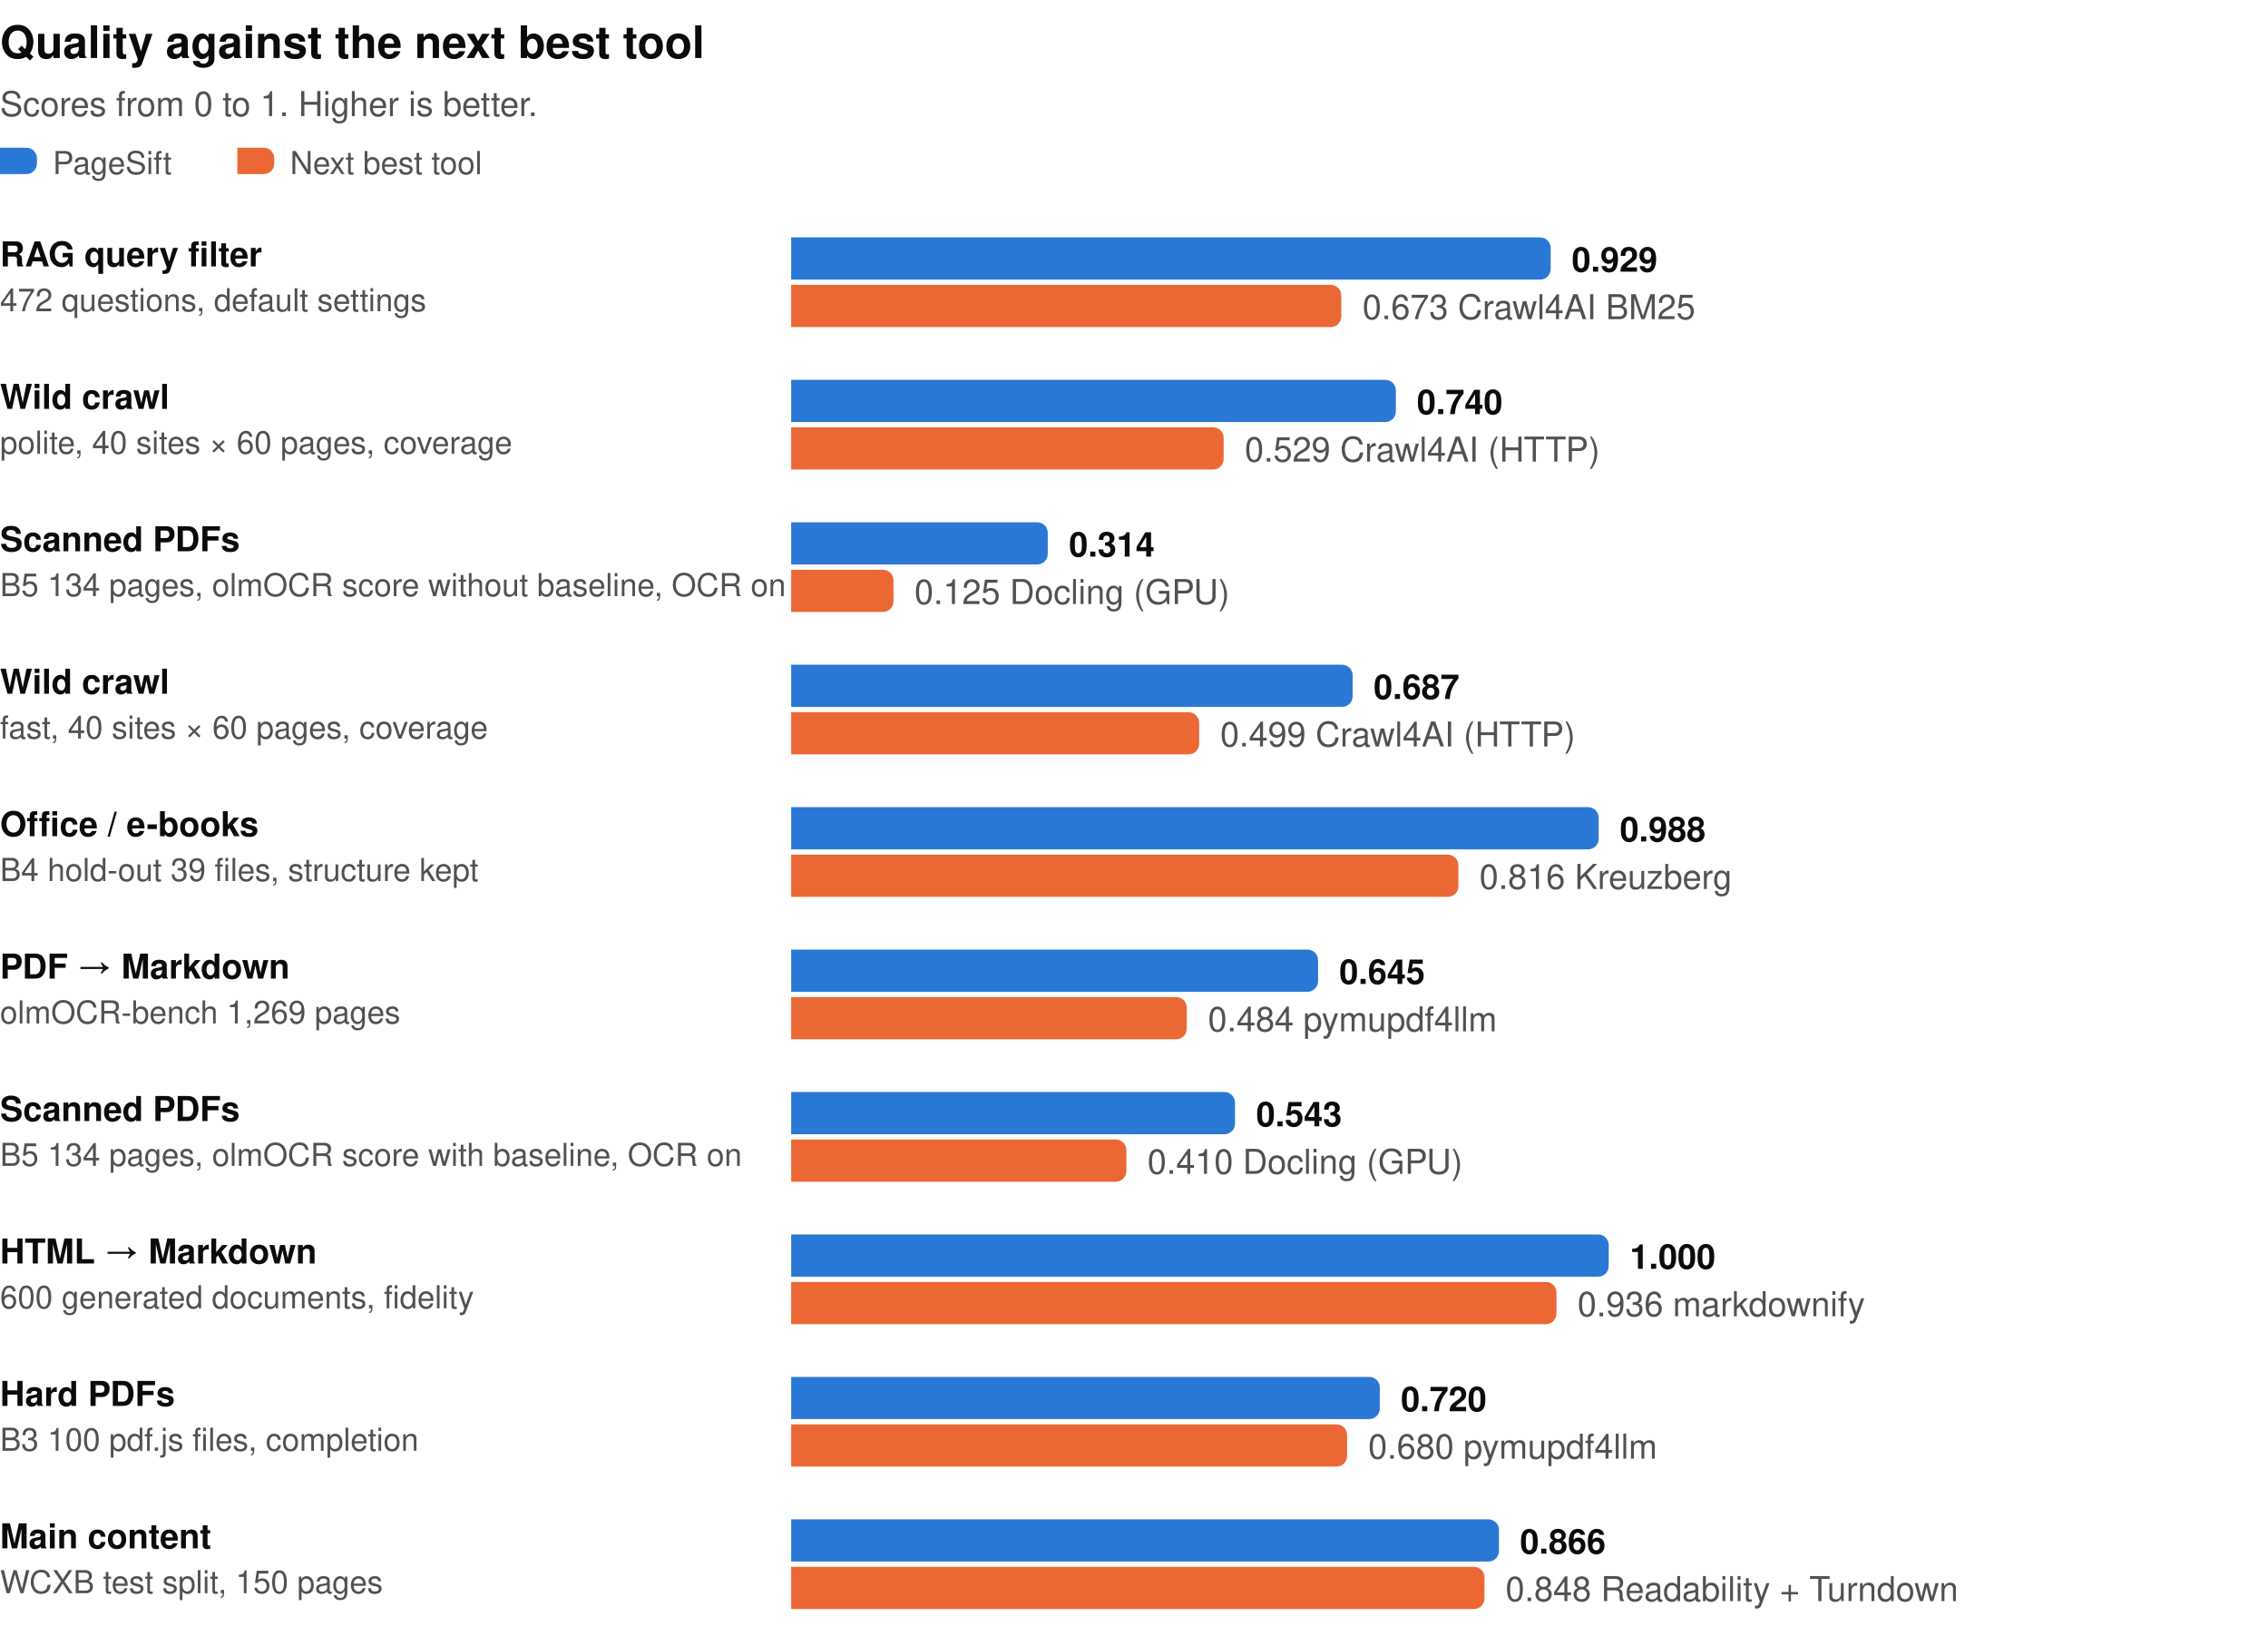
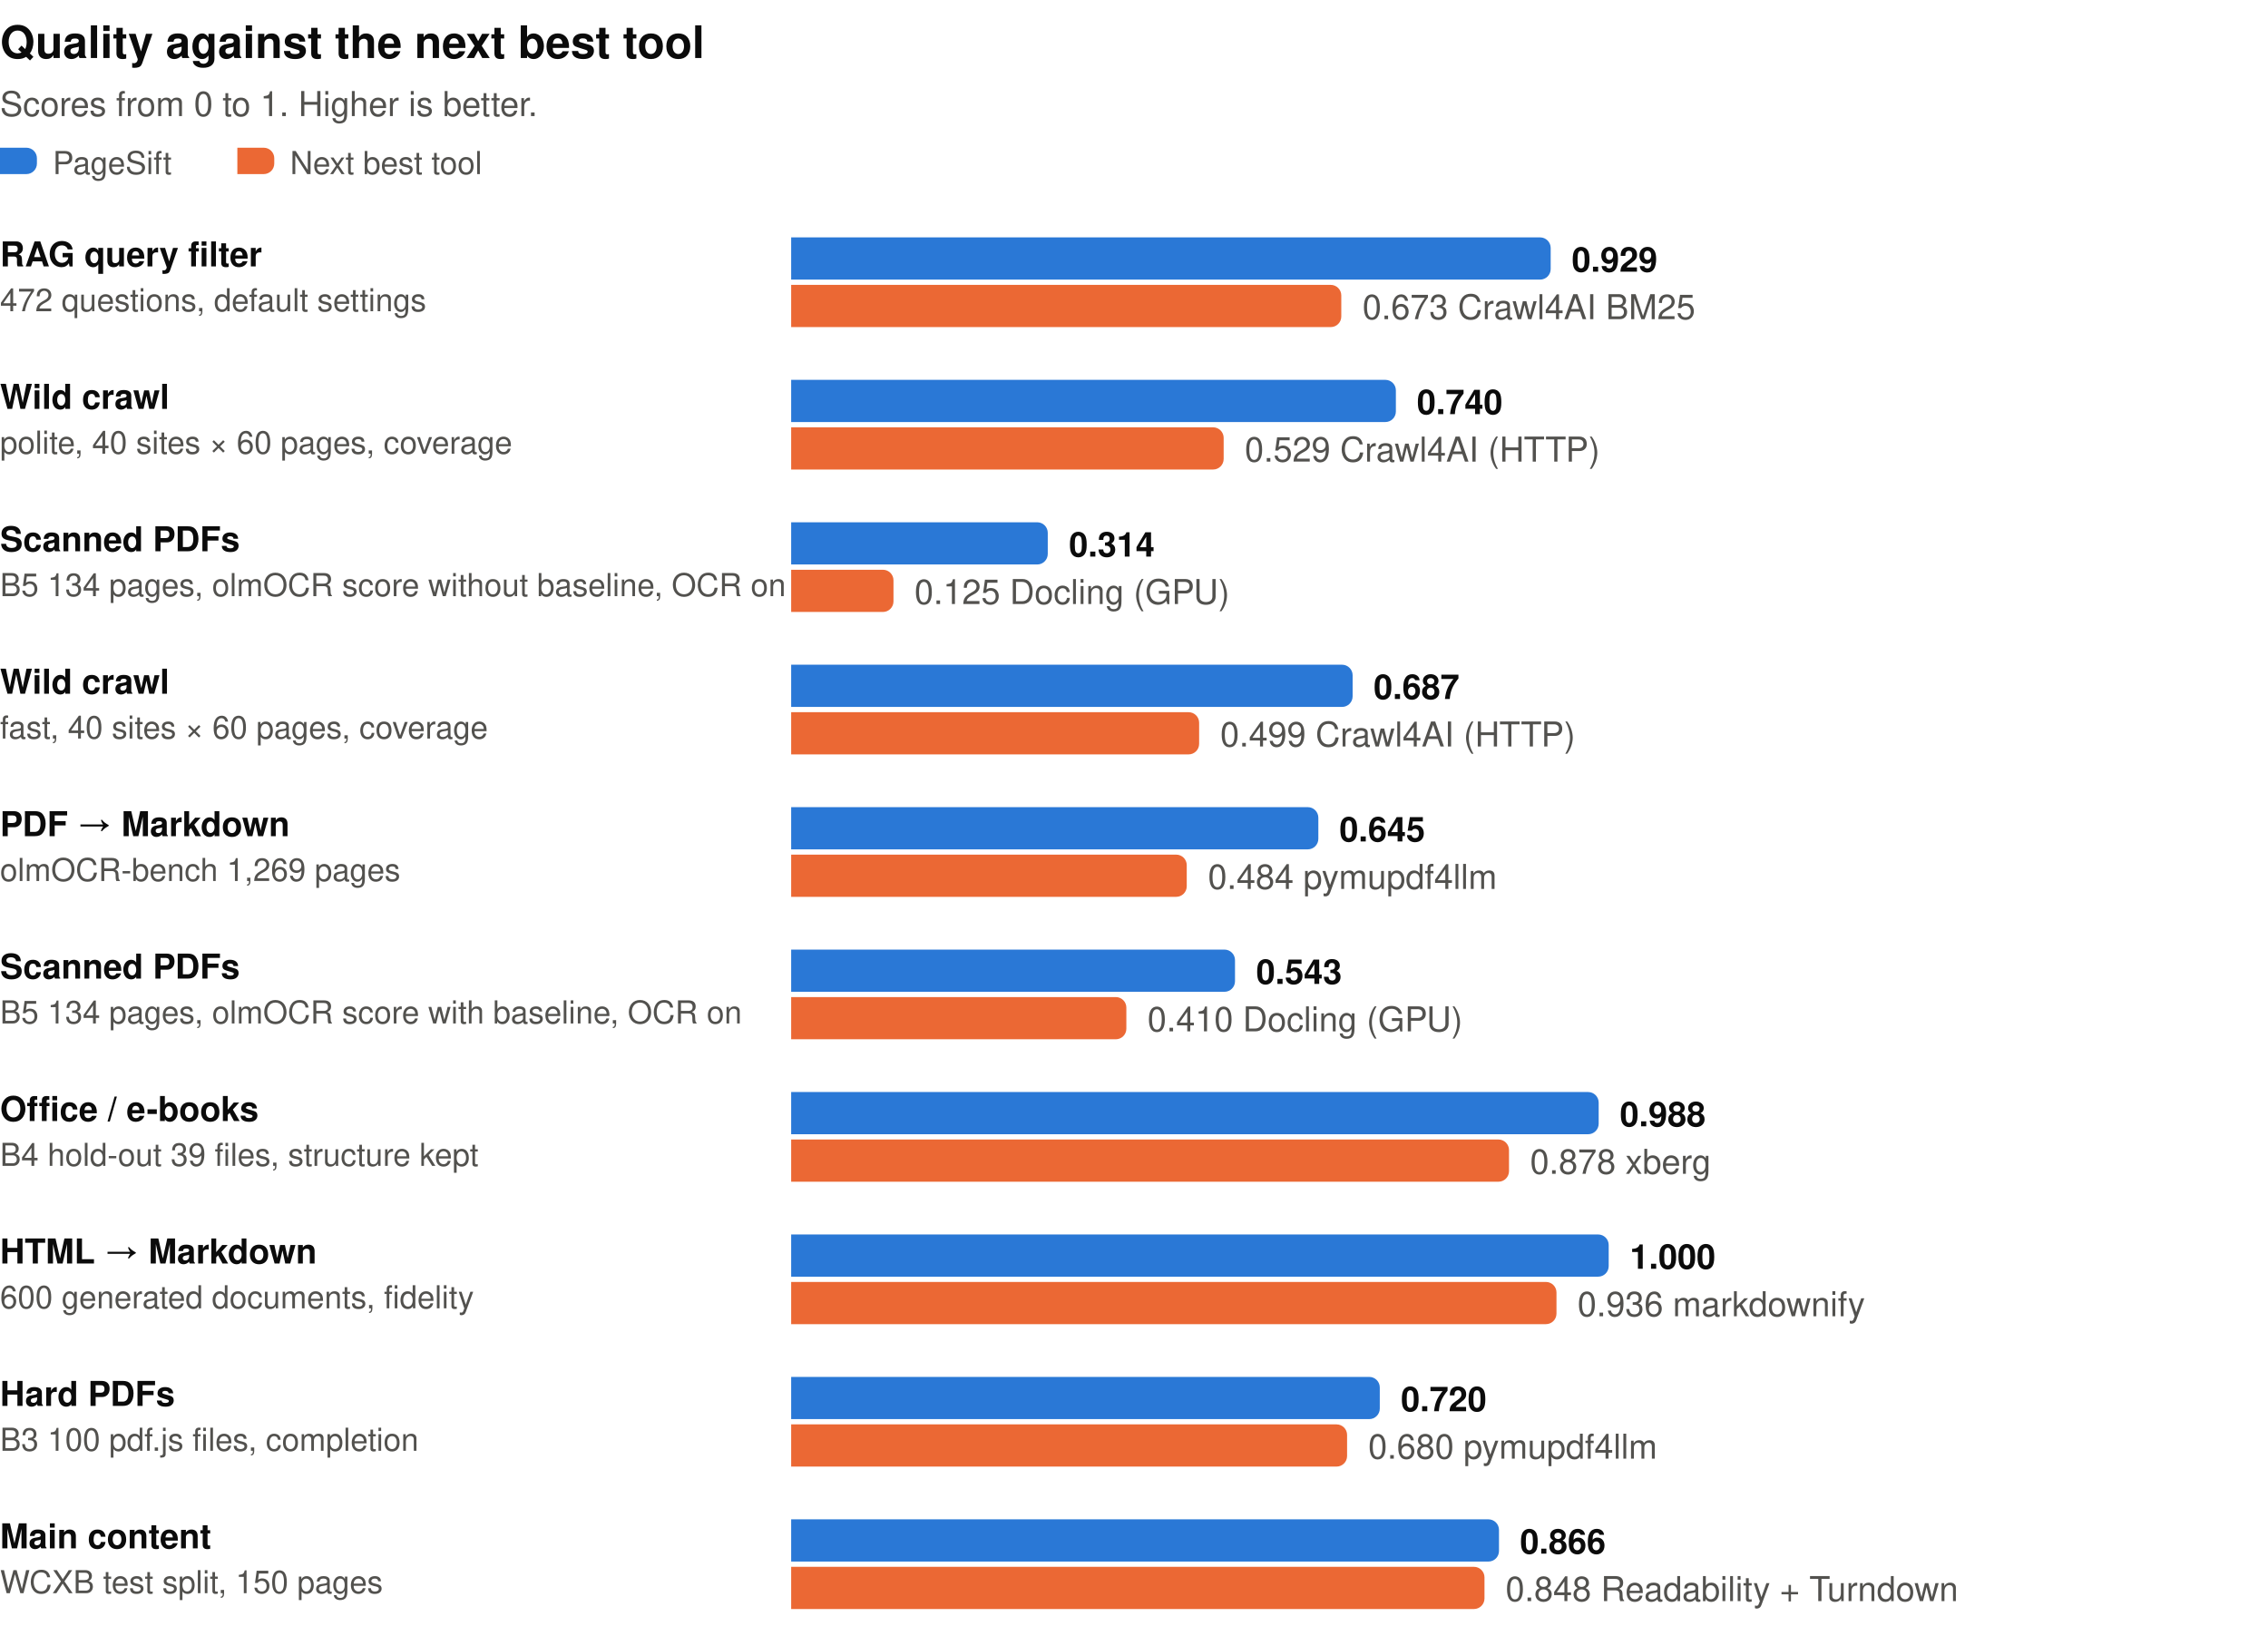
<svg xmlns="http://www.w3.org/2000/svg" viewBox="0 0 860 624" width="860" height="624" role="img" aria-label="Quality against the next best tool" font-family="-apple-system, BlinkMacSystemFont, 'Segoe UI', Helvetica, Arial, sans-serif">
  <text x="0" y="22" fill="#0b0b0b" font-size="17" font-weight="600" text-anchor="start">Quality against the next best tool</text>
  <text x="0" y="44" fill="#52514e" font-size="13" font-weight="400" text-anchor="start">Scores from 0 to 1. Higher is better.</text>
  <path d="M0 56h10.0a4 4 0 0 1 4 4v2a4 4 0 0 1 -4 4h-10.0z" fill="#2a78d6" />
  <text x="20" y="66" fill="#52514e" font-size="12" font-weight="400" text-anchor="start">PageSift</text>
  <path d="M90 56h10.0a4 4 0 0 1 4 4v2a4 4 0 0 1 -4 4h-10.0z" fill="#eb6834" />
  <text x="110" y="66" fill="#52514e" font-size="12" font-weight="400" text-anchor="start">Next best tool</text>
  <text x="0" y="101" fill="#0b0b0b" font-size="13" font-weight="600" text-anchor="start">RAG query filter</text>
  <text x="0" y="118" fill="#52514e" font-size="12" font-weight="400" text-anchor="start">472 questions, default settings</text>
  <path d="M300 90h284.0a4 4 0 0 1 4 4v8a4 4 0 0 1 -4 4h-284.0z" fill="#2a78d6" />
  <text x="595.99" y="103" fill="#0b0b0b" font-size="13" font-weight="600" text-anchor="start">0.929</text>
  <path d="M300 108h204.6a4 4 0 0 1 4 4v8a4 4 0 0 1 -4 4h-204.6z" fill="#eb6834" />
  <text x="516.63" y="121" fill="#52514e" font-size="13" font-weight="400" text-anchor="start">0.673 Crawl4AI BM25</text>
  <text x="0" y="155" fill="#0b0b0b" font-size="13" font-weight="600" text-anchor="start">Wild crawl</text>
  <text x="0" y="172" fill="#52514e" font-size="12" font-weight="400" text-anchor="start">polite, 40 sites × 60 pages, coverage</text>
  <path d="M300 144h225.3a4 4 0 0 1 4 4v8a4 4 0 0 1 -4 4h-225.3z" fill="#2a78d6" />
  <text x="537.271" y="157" fill="#0b0b0b" font-size="13" font-weight="600" text-anchor="start">0.740</text>
  <path d="M300 162h160.0a4 4 0 0 1 4 4v8a4 4 0 0 1 -4 4h-160.0z" fill="#eb6834" />
  <text x="471.99" y="175" fill="#52514e" font-size="13" font-weight="400" text-anchor="start">0.529 Crawl4AI (HTTP)</text>
  <text x="0" y="209" fill="#0b0b0b" font-size="13" font-weight="600" text-anchor="start">Scanned PDFs</text>
  <text x="0" y="226" fill="#52514e" font-size="12" font-weight="400" text-anchor="start">B5 134 pages, olmOCR score without baseline, OCR on</text>
  <path d="M300 198h93.3a4 4 0 0 1 4 4v8a4 4 0 0 1 -4 4h-93.3z" fill="#2a78d6" />
  <text x="405.34" y="211" fill="#0b0b0b" font-size="13" font-weight="600" text-anchor="start">0.314</text>
  <path d="M300 216h34.8a4 4 0 0 1 4 4v8a4 4 0 0 1 -4 4h-34.8z" fill="#eb6834" />
  <text x="346.75" y="229" fill="#52514e" font-size="13" font-weight="400" text-anchor="start">0.125 Docling (GPU)</text>
  <text x="0" y="263" fill="#0b0b0b" font-size="13" font-weight="600" text-anchor="start">Wild crawl</text>
  <text x="0" y="280" fill="#52514e" font-size="12" font-weight="400" text-anchor="start">fast, 40 sites × 60 pages, coverage</text>
  <path d="M300 252h208.9a4 4 0 0 1 4 4v8a4 4 0 0 1 -4 4h-208.9z" fill="#2a78d6" />
  <text x="520.867" y="265" fill="#0b0b0b" font-size="13" font-weight="600" text-anchor="start">0.687</text>
  <path d="M300 270h150.7a4 4 0 0 1 4 4v8a4 4 0 0 1 -4 4h-150.7z" fill="#eb6834" />
  <text x="462.69" y="283" fill="#52514e" font-size="13" font-weight="400" text-anchor="start">0.499 Crawl4AI (HTTP)</text>
-   <text x="0" y="317" fill="#0b0b0b" font-size="13" font-weight="600" text-anchor="start">Office / e-books</text>
-   <text x="0" y="334" fill="#52514e" font-size="12" font-weight="400" text-anchor="start">B4 hold-out 39 files, structure kept</text>
-   <path d="M300 306h302.2a4 4 0 0 1 4 4v8a4 4 0 0 1 -4 4h-302.2z" fill="#2a78d6" />
-   <text x="614.231" y="319" fill="#0b0b0b" font-size="13" font-weight="600" text-anchor="start">0.988</text>
-   <path d="M300 324h249.0a4 4 0 0 1 4 4v8a4 4 0 0 1 -4 4h-249.0z" fill="#eb6834" />
-   <text x="560.96" y="337" fill="#52514e" font-size="13" font-weight="400" text-anchor="start">0.816 Kreuzberg</text>
-   <text x="0" y="371" fill="#0b0b0b" font-size="13" font-weight="600" text-anchor="start">PDF → Markdown</text>
-   <text x="0" y="388" fill="#52514e" font-size="12" font-weight="400" text-anchor="start">olmOCR-bench 1,269 pages</text>
-   <path d="M300 360h195.8a4 4 0 0 1 4 4v8a4 4 0 0 1 -4 4h-195.8z" fill="#2a78d6" />
-   <text x="507.835" y="373" fill="#0b0b0b" font-size="13" font-weight="600" text-anchor="start">0.645</text>
-   <path d="M300 378h146.0a4 4 0 0 1 4 4v8a4 4 0 0 1 -4 4h-146.0z" fill="#eb6834" />
-   <text x="458.04" y="391" fill="#52514e" font-size="13" font-weight="400" text-anchor="start">0.484 pymupdf4llm</text>
-   <text x="0" y="425" fill="#0b0b0b" font-size="13" font-weight="600" text-anchor="start">Scanned PDFs</text>
-   <text x="0" y="442" fill="#52514e" font-size="12" font-weight="400" text-anchor="start">B5 134 pages, olmOCR score with baseline, OCR on</text>
-   <path d="M300 414h164.3a4 4 0 0 1 4 4v8a4 4 0 0 1 -4 4h-164.3z" fill="#2a78d6" />
-   <text x="476.33" y="427" fill="#0b0b0b" font-size="13" font-weight="600" text-anchor="start">0.543</text>
-   <path d="M300 432h123.1a4 4 0 0 1 4 4v8a4 4 0 0 1 -4 4h-123.1z" fill="#eb6834" />
-   <text x="435.1" y="445" fill="#52514e" font-size="13" font-weight="400" text-anchor="start">0.410 Docling (GPU)</text>
+   <text x="0" y="317" fill="#0b0b0b" font-size="13" font-weight="600" text-anchor="start">PDF → Markdown</text>
+   <text x="0" y="334" fill="#52514e" font-size="12" font-weight="400" text-anchor="start">olmOCR-bench 1,269 pages</text>
+   <path d="M300 306h195.9a4 4 0 0 1 4 4v8a4 4 0 0 1 -4 4h-195.9z" fill="#2a78d6" />
+   <text x="507.876" y="319" fill="#0b0b0b" font-size="13" font-weight="600" text-anchor="start">0.645</text>
+   <path d="M300 324h146.0a4 4 0 0 1 4 4v8a4 4 0 0 1 -4 4h-146.0z" fill="#eb6834" />
+   <text x="458.04" y="337" fill="#52514e" font-size="13" font-weight="400" text-anchor="start">0.484 pymupdf4llm</text>
+   <text x="0" y="371" fill="#0b0b0b" font-size="13" font-weight="600" text-anchor="start">Scanned PDFs</text>
+   <text x="0" y="388" fill="#52514e" font-size="12" font-weight="400" text-anchor="start">B5 134 pages, olmOCR score with baseline, OCR on</text>
+   <path d="M300 360h164.3a4 4 0 0 1 4 4v8a4 4 0 0 1 -4 4h-164.3z" fill="#2a78d6" />
+   <text x="476.33" y="373" fill="#0b0b0b" font-size="13" font-weight="600" text-anchor="start">0.543</text>
+   <path d="M300 378h123.1a4 4 0 0 1 4 4v8a4 4 0 0 1 -4 4h-123.1z" fill="#eb6834" />
+   <text x="435.1" y="391" fill="#52514e" font-size="13" font-weight="400" text-anchor="start">0.410 Docling (GPU)</text>
+   <text x="0" y="425" fill="#0b0b0b" font-size="13" font-weight="600" text-anchor="start">Office / e-books</text>
+   <text x="0" y="442" fill="#52514e" font-size="12" font-weight="400" text-anchor="start">B4 hold-out 39 files, structure kept</text>
+   <path d="M300 414h302.2a4 4 0 0 1 4 4v8a4 4 0 0 1 -4 4h-302.2z" fill="#2a78d6" />
+   <text x="614.231" y="427" fill="#0b0b0b" font-size="13" font-weight="600" text-anchor="start">0.988</text>
+   <path d="M300 432h268.2a4 4 0 0 1 4 4v8a4 4 0 0 1 -4 4h-268.2z" fill="#eb6834" />
+   <text x="580.18" y="445" fill="#52514e" font-size="13" font-weight="400" text-anchor="start">0.878 xberg</text>
  <text x="0" y="479" fill="#0b0b0b" font-size="13" font-weight="600" text-anchor="start">HTML → Markdown</text>
  <text x="0" y="496" fill="#52514e" font-size="12" font-weight="400" text-anchor="start">600 generated documents, fidelity</text>
  <path d="M300 468h306.0a4 4 0 0 1 4 4v8a4 4 0 0 1 -4 4h-306.0z" fill="#2a78d6" />
  <text x="618.0" y="481" fill="#0b0b0b" font-size="13" font-weight="600" text-anchor="start">1.000</text>
  <path d="M300 486h286.2a4 4 0 0 1 4 4v8a4 4 0 0 1 -4 4h-286.2z" fill="#eb6834" />
  <text x="598.16" y="499" fill="#52514e" font-size="13" font-weight="400" text-anchor="start">0.936 markdownify</text>
  <text x="0" y="533" fill="#0b0b0b" font-size="13" font-weight="600" text-anchor="start">Hard PDFs</text>
  <text x="0" y="550" fill="#52514e" font-size="12" font-weight="400" text-anchor="start">B3 100 pdf.js files, completion</text>
  <path d="M300 522h219.2a4 4 0 0 1 4 4v8a4 4 0 0 1 -4 4h-219.2z" fill="#2a78d6" />
  <text x="531.2" y="535" fill="#0b0b0b" font-size="13" font-weight="600" text-anchor="start">0.720</text>
  <path d="M300 540h206.8a4 4 0 0 1 4 4v8a4 4 0 0 1 -4 4h-206.8z" fill="#eb6834" />
  <text x="518.8" y="553" fill="#52514e" font-size="13" font-weight="400" text-anchor="start">0.680 pymupdf4llm</text>
  <text x="0" y="587" fill="#0b0b0b" font-size="13" font-weight="600" text-anchor="start">Main content</text>
  <text x="0" y="604" fill="#52514e" font-size="12" font-weight="400" text-anchor="start">WCXB test split, 150 pages</text>
  <path d="M300 576h264.4a4 4 0 0 1 4 4v8a4 4 0 0 1 -4 4h-264.4z" fill="#2a78d6" />
  <text x="576.363" y="589" fill="#0b0b0b" font-size="13" font-weight="600" text-anchor="start">0.866</text>
  <path d="M300 594h258.9a4 4 0 0 1 4 4v8a4 4 0 0 1 -4 4h-258.9z" fill="#eb6834" />
  <text x="570.88" y="607" fill="#52514e" font-size="13" font-weight="400" text-anchor="start">0.848 Readability + Turndown</text>
</svg>
